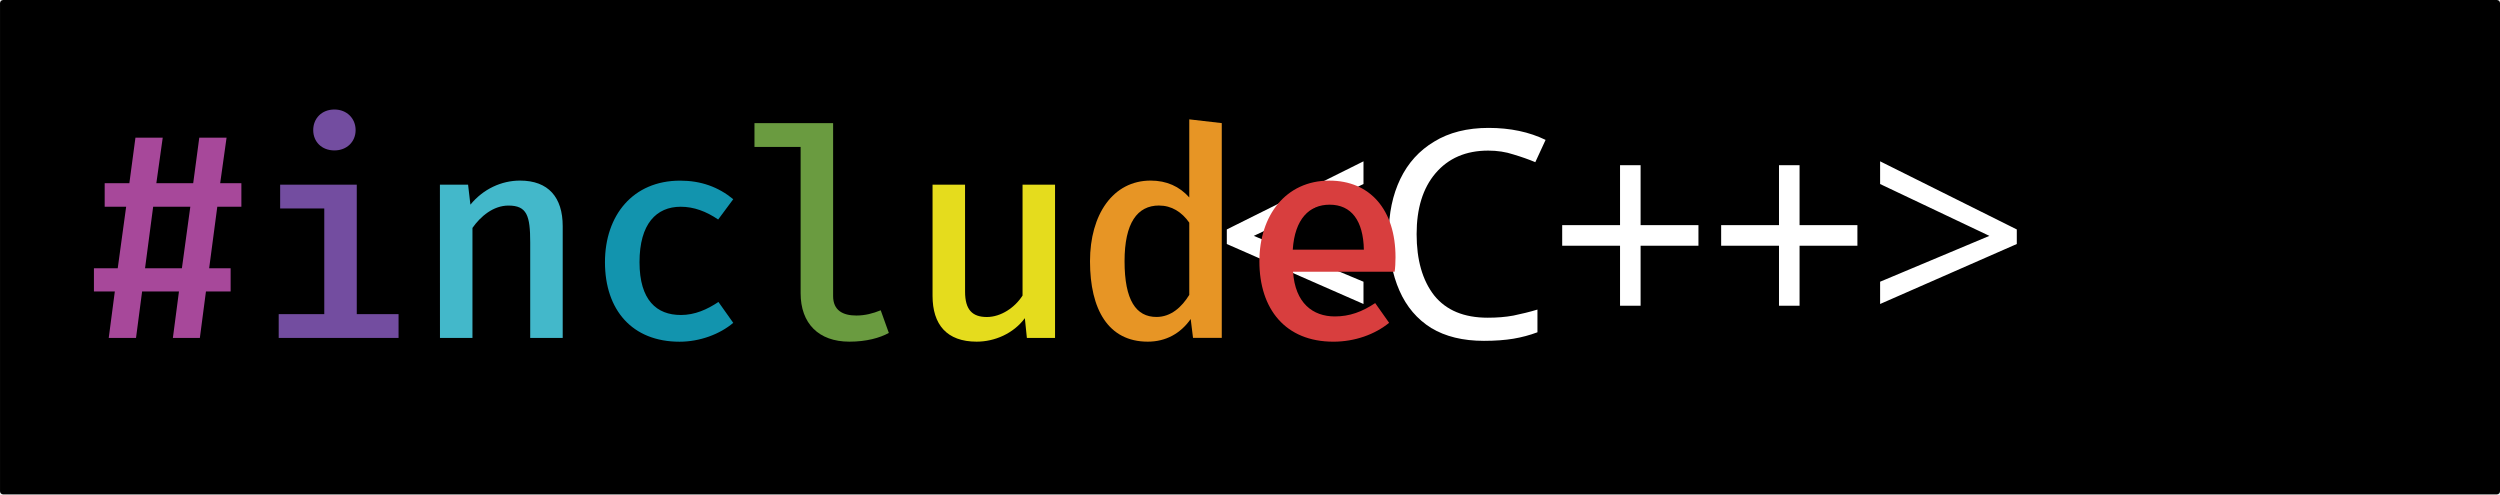
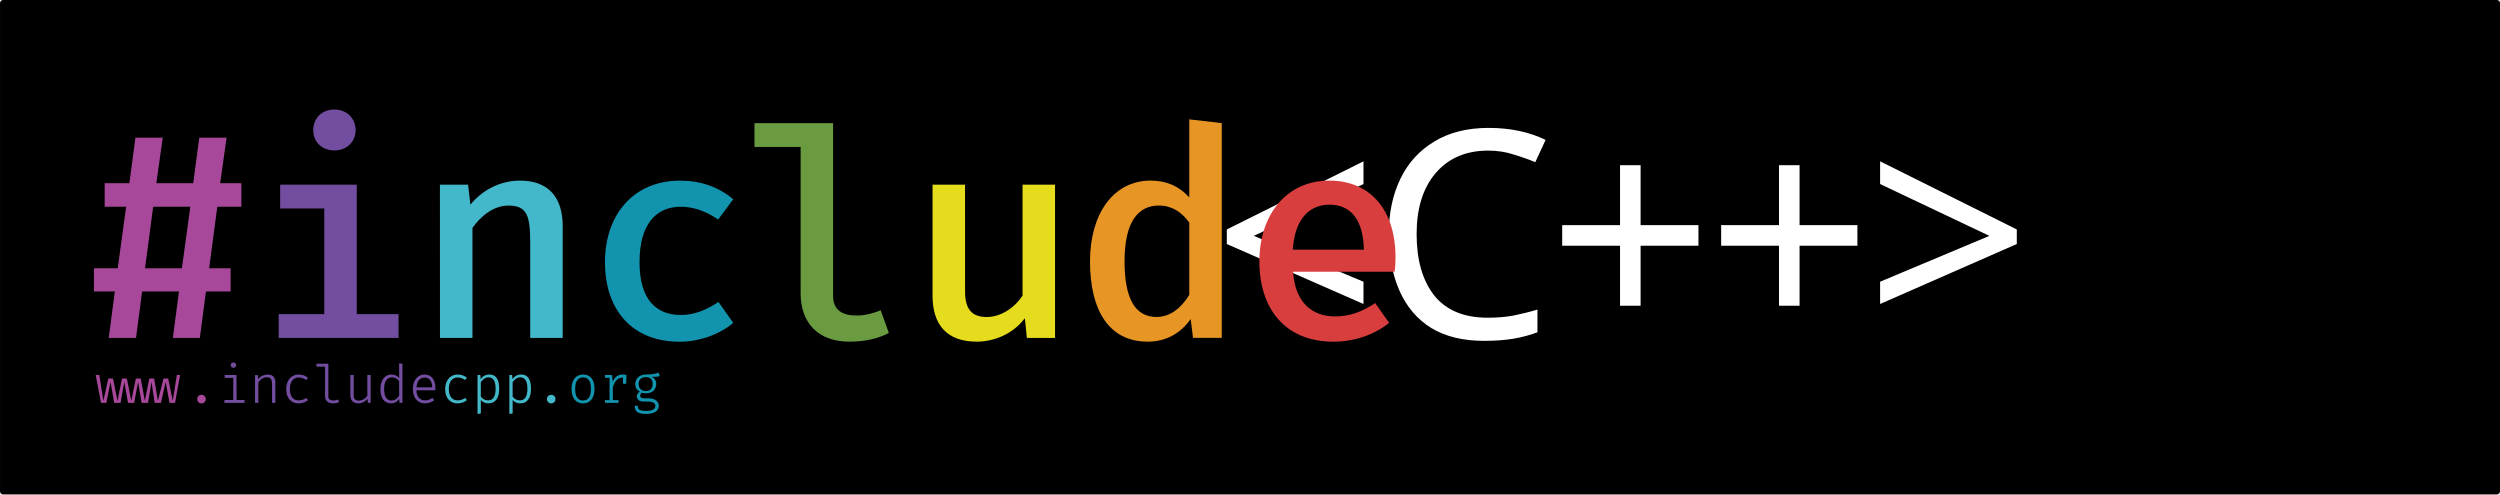
<svg xmlns="http://www.w3.org/2000/svg" id="svg8" version="1.1" viewBox="0 0 91.168 18.029" height="18.029mm" width="91.168mm">
  <defs id="defs2" />
  <g id="g30">
    <rect style="opacity:1;fill:#000000;fill-opacity:1;fill-rule:nonzero;stroke:#000000;stroke-width:0.189;stroke-linecap:square;stroke-linejoin:round;stroke-miterlimit:4;stroke-dasharray:none;stroke-opacity:1;paint-order:normal" id="rect1087" width="90.979" height="17.84" x="0.095" y="0.095" ry="0.018" />
    <text xml:space="preserve" style="font-style:normal;font-weight:normal;font-size:10.583px;line-height:125%;font-family:sans-serif;letter-spacing:0px;word-spacing:0px;fill:#ffffff;fill-opacity:1;stroke:none;stroke-width:0.265px;stroke-linecap:butt;stroke-linejoin:miter;stroke-opacity:1" x="88.103" y="12.322" id="text899">
      <tspan id="tspan897" x="87.847" y="12.322" style="font-style:normal;font-variant:normal;font-weight:500;font-stretch:normal;font-size:10.583px;font-family:'Fira Code';-inkscape-font-specification:'Fira Code, Medium';font-variant-ligatures:no-contextual;font-variant-caps:normal;font-variant-numeric:normal;font-feature-settings:normal;text-align:end;letter-spacing:-0.257px;writing-mode:lr-tb;text-anchor:end;fill:#ffffff;fill-opacity:1;stroke-width:0.265px">&lt;C++&gt;</tspan>
    </text>
    <g id="g917" transform="translate(-83.33363,-20.8506)">
      <path id="path901" style="font-style:normal;font-variant:normal;font-weight:500;font-stretch:normal;font-size:medium;line-height:125%;font-family:'Fira Code';-inkscape-font-specification:'Fira Code Medium';letter-spacing:-0.265px;word-spacing:0px;fill:#a7489a;fill-opacity:1;stroke:none;stroke-width:0.265px;stroke-linecap:butt;stroke-linejoin:miter;stroke-opacity:1" d="m 91.258,28.389 h 0.878 v -0.857 h -0.773 l 0.233,-1.662 h -0.995 l -0.222,1.662 h -1.344 l 0.233,-1.662 h -0.995 l -0.222,1.662 H 87.151 v 0.857 h 0.783 l -0.307,2.244 h -0.868 v 0.847 h 0.762 l -0.222,1.693 h 0.995 l 0.222,-1.693 h 1.344 l -0.222,1.693 h 0.984 l 0.222,-1.693 h 0.9 v -0.847 h -0.783 z m -2.635,2.244 0.296,-2.244 h 1.355 l -0.307,2.244 z" />
      <path id="path903" style="font-style:normal;font-variant:normal;font-weight:500;font-stretch:normal;font-size:medium;line-height:125%;font-family:'Fira Code';-inkscape-font-specification:'Fira Code Medium';letter-spacing:-0.265px;word-spacing:0px;fill:#734da0;fill-opacity:1;stroke:none;stroke-width:0.265px;stroke-linecap:butt;stroke-linejoin:miter;stroke-opacity:1" d="m 95.529,24.844 c -0.466,0 -0.773,0.328 -0.773,0.751 0,0.423 0.307,0.741 0.773,0.741 0.455,0 0.773,-0.318 0.773,-0.741 0,-0.423 -0.318,-0.751 -0.773,-0.751 z m 0.815,2.741 h -2.794 v 0.868 h 1.609 v 3.852 h -1.662 v 0.868 h 4.371 v -0.868 h -1.524 z" />
      <path id="path905" style="font-style:normal;font-variant:normal;font-weight:500;font-stretch:normal;font-size:medium;line-height:125%;font-family:'Fira Code';-inkscape-font-specification:'Fira Code Medium';letter-spacing:-0.265px;word-spacing:0px;fill:#43b8ca;fill-opacity:1;stroke:none;stroke-width:0.265px;stroke-linecap:butt;stroke-linejoin:miter;stroke-opacity:1" d="m 99.378,33.173 h 1.185 v -4.011 c 0.296,-0.423 0.762,-0.815 1.312,-0.815 0.677,0 0.794,0.37 0.794,1.344 v 3.482 h 1.185 v -4.075 c 0,-1.048 -0.519,-1.662 -1.556,-1.662 -0.677,0 -1.344,0.307 -1.81,0.878 l -0.085,-0.73 h -1.027 z" />
      <path id="path907" style="font-style:normal;font-weight:normal;font-size:medium;line-height:125%;font-family:sans-serif;letter-spacing:-0.545px;word-spacing:0px;fill:#1294ae;fill-opacity:1;stroke:none;stroke-width:0.265px;stroke-linecap:butt;stroke-linejoin:miter;stroke-opacity:1" d="m 108.158,32.337 c -0.868,0 -1.503,-0.529 -1.503,-1.926 0,-1.397 0.614,-2.021 1.503,-2.021 0.476,0 0.931,0.169 1.365,0.466 l 0.55,-0.741 c -0.54,-0.445 -1.175,-0.677 -1.937,-0.677 -1.725,0 -2.741,1.27 -2.741,2.974 0,1.746 0.995,2.9 2.72,2.9 0.741,0 1.471,-0.275 1.958,-0.688 l -0.54,-0.762 c -0.413,0.275 -0.857,0.476 -1.376,0.476 z" />
      <path id="path909" style="font-style:normal;font-variant:normal;font-weight:500;font-stretch:normal;font-size:medium;line-height:125%;font-family:'Fira Code';-inkscape-font-specification:'Fira Code Medium';letter-spacing:-0.265px;word-spacing:0px;fill:#6a9b40;fill-opacity:1;stroke:none;stroke-width:0.265px;stroke-linecap:butt;stroke-linejoin:miter;stroke-opacity:1" d="m 113.715,25.341 h -2.868 v 0.868 h 1.683 v 5.334 c 0,1.101 0.656,1.767 1.778,1.767 0.624,0 1.111,-0.138 1.439,-0.318 l -0.296,-0.826 c -0.286,0.116 -0.572,0.191 -0.889,0.191 -0.497,0 -0.847,-0.191 -0.847,-0.709 z" />
      <path id="path911" style="font-style:normal;font-variant:normal;font-weight:500;font-stretch:normal;font-size:medium;line-height:125%;font-family:'Fira Code';-inkscape-font-specification:'Fira Code Medium';letter-spacing:-0.265px;word-spacing:0px;fill:#e5dc1d;fill-opacity:1;stroke:none;stroke-width:0.265px;stroke-linecap:butt;stroke-linejoin:miter;stroke-opacity:1" d="m 118.526,27.585 h -1.185 v 4.053 c 0,1.048 0.519,1.672 1.609,1.672 0.656,0 1.344,-0.296 1.757,-0.857 l 0.074,0.72 h 1.027 v -5.588 h -1.185 v 4.043 c -0.275,0.434 -0.783,0.783 -1.302,0.783 -0.529,0 -0.794,-0.265 -0.794,-0.921 z" />
      <path id="path913" style="font-style:normal;font-variant:normal;font-weight:500;font-stretch:normal;font-size:medium;line-height:125%;font-family:'Fira Code';-inkscape-font-specification:'Fira Code Medium';letter-spacing:-0.265px;word-spacing:0px;fill:#e79525;fill-opacity:1;stroke:none;stroke-width:0.265px;stroke-linecap:butt;stroke-linejoin:miter;stroke-opacity:1" d="m 126.703,25.203 v 2.847 c -0.36,-0.402 -0.826,-0.614 -1.408,-0.614 -1.376,0 -2.212,1.238 -2.212,2.942 0,1.757 0.667,2.932 2.106,2.932 0.656,0 1.196,-0.296 1.566,-0.826 l 0.085,0.688 h 1.048 v -7.832 z m -1.101,3.143 c 0.455,0 0.826,0.233 1.101,0.624 v 2.635 c -0.275,0.445 -0.667,0.804 -1.196,0.804 -0.741,0 -1.164,-0.603 -1.164,-2.032 0,-1.397 0.466,-2.032 1.259,-2.032 z" />
      <path id="path915" style="font-style:normal;font-variant:normal;font-weight:500;font-stretch:normal;font-size:medium;line-height:125%;font-family:'Fira Code';-inkscape-font-specification:'Fira Code Medium';letter-spacing:-0.265px;word-spacing:0px;fill:#d83e3e;fill-opacity:1;stroke:none;stroke-width:0.265px;stroke-linecap:butt;stroke-linejoin:miter;stroke-opacity:1" d="m 130.488,30.76 h 3.704 c 0.021,-0.138 0.032,-0.339 0.032,-0.529 0,-1.736 -0.931,-2.794 -2.413,-2.794 -1.587,0 -2.551,1.27 -2.551,2.942 0,1.746 0.953,2.932 2.699,2.932 0.783,0 1.513,-0.265 2.032,-0.688 l -0.508,-0.72 c -0.476,0.318 -0.931,0.487 -1.471,0.487 -0.804,0 -1.45,-0.487 -1.524,-1.63 z m 1.333,-2.445 c 0.794,0 1.228,0.582 1.249,1.64 h -2.593 c 0.074,-1.122 0.603,-1.64 1.344,-1.64 z" />
    </g>
  </g>
+   <g aria-label="www.includecpp.org" style="font-style:normal;font-variant:normal;font-weight:300;font-stretch:normal;font-size:1.706px;line-height:125%;font-family:'Fira Code';-inkscape-font-specification:'Fira Code Light';text-align:start;letter-spacing:0px;word-spacing:0px;text-anchor:start;fill:#ffffff;fill-opacity:1;stroke:none;stroke-width:0.059px;stroke-linecap:butt;stroke-linejoin:miter;stroke-opacity:1" id="text830" transform="matrix(1.133327,0,0,1.133327,-78.34105,-4.851535)">
+     <path d="m 74.815,16.348 -0.131,0.831 -0.147,-0.717 h -0.152 l -0.179,0.717 -0.121,-0.717 H 73.928 l -0.142,0.717 -0.133,-0.717 h -0.157 l -0.147,0.717 -0.142,-0.717 h -0.157 l -0.145,0.717 -0.143,-0.717 h -0.152 l -0.159,0.717 -0.131,-0.831 h -0.116 l 0.172,0.896 h 0.171 l 0.135,-0.674 0.116,0.674 h 0.206 l 0.121,-0.674 0.119,0.674 h 0.198 l 0.126,-0.674 0.114,0.674 h 0.206 l 0.111,-0.674 0.104,0.674 h 0.2 l 0.152,-0.674 0.125,0.674 h 0.177 l 0.162,-0.896 z" style="font-style:normal;font-variant:normal;font-weight:300;font-stretch:normal;font-size:1.706px;font-family:'Fira Code';-inkscape-font-specification:'Fira Code Light';text-align:end;text-anchor:end;fill:#a7489a;fill-opacity:1;stroke-width:0.059px" id="path832" />
+     <path d="m 75.471,17.121 c 0,0.08 0.058,0.14 0.138,0.14 0.08,0 0.138,-0.06 0.138,-0.14 0,-0.077 -0.058,-0.136 -0.138,-0.136 -0.08,0 -0.138,0.06 -0.138,0.136 z" style="font-style:normal;font-variant:normal;font-weight:300;font-stretch:normal;font-size:1.706px;font-family:'Fira Code';-inkscape-font-specification:'Fira Code Light';text-align:end;text-anchor:end;fill:#a7489a;fill-opacity:1;stroke-width:0.059px" id="path834" />
+     <path d="m 76.634,15.944 c -0.051,0 -0.085,0.036 -0.085,0.084 0,0.051 0.034,0.087 0.085,0.087 0.055,0 0.09,-0.036 0.09,-0.087 0,-0.048 -0.036,-0.084 -0.09,-0.084 z m 0.101,0.404 h -0.38 v 0.092 h 0.275 v 0.711 h -0.283 v 0.092 h 0.648 v -0.092 h -0.259 z" style="font-style:normal;font-variant:normal;font-weight:300;font-stretch:normal;font-size:1.706px;font-family:'Fira Code';-inkscape-font-specification:'Fira Code Light';text-align:end;text-anchor:end;fill:#734da0;fill-opacity:1;stroke-width:0.059px" id="path836" />
+     <path d="m 77.331,17.244 h 0.106 v -0.66 c 0.046,-0.072 0.148,-0.164 0.268,-0.164 0.157,0 0.174,0.085 0.174,0.29 v 0.534 h 0.106 v -0.648 c 0,-0.165 -0.072,-0.264 -0.254,-0.264 -0.101,0 -0.23,0.055 -0.3,0.148 l -0.01,-0.131 h -0.089 z" style="font-style:normal;font-variant:normal;font-weight:300;font-stretch:normal;font-size:1.706px;font-family:'Fira Code';-inkscape-font-specification:'Fira Code Light';text-align:end;text-anchor:end;fill:#734da0;fill-opacity:1;stroke-width:0.059px" id="path838" />
+     <path d="m 78.739,17.164 c -0.167,0 -0.287,-0.113 -0.287,-0.365 0,-0.247 0.119,-0.372 0.285,-0.372 0.082,0 0.159,0.027 0.241,0.082 l 0.056,-0.075 c -0.084,-0.067 -0.183,-0.102 -0.292,-0.102 -0.261,0 -0.408,0.203 -0.408,0.467 0,0.281 0.147,0.462 0.408,0.462 0.096,0 0.217,-0.039 0.293,-0.106 l -0.055,-0.07 c -0.067,0.046 -0.147,0.078 -0.242,0.078 z" style="font-style:normal;font-variant:normal;font-weight:300;font-stretch:normal;font-size:1.706px;font-family:'Fira Code';-inkscape-font-specification:'Fira Code Light';text-align:end;text-anchor:end;fill:#734da0;fill-opacity:1;stroke-width:0.059px" id="path840" />
+     <path d="m 79.691,15.985 h -0.384 v 0.094 H 79.585 v 0.962 c 0,0.14 0.111,0.22 0.252,0.22 0.085,0 0.155,-0.02 0.2,-0.043 l -0.031,-0.082 c -0.053,0.02 -0.102,0.032 -0.157,0.032 -0.092,0 -0.159,-0.034 -0.159,-0.128 z" style="font-style:normal;font-variant:normal;font-weight:300;font-stretch:normal;font-size:1.706px;font-family:'Fira Code';-inkscape-font-specification:'Fira Code Light';text-align:end;text-anchor:end;fill:#734da0;fill-opacity:1;stroke-width:0.059px" id="path842" />
+     <path d="m 80.505,16.348 h -0.106 v 0.653 c 0,0.164 0.087,0.259 0.259,0.259 0.104,0 0.217,-0.051 0.292,-0.143 l 0.012,0.126 h 0.089 v -0.896 h -0.106 v 0.667 c -0.053,0.082 -0.159,0.157 -0.271,0.157 -0.118,0 -0.169,-0.056 -0.169,-0.183 z" style="font-style:normal;font-variant:normal;font-weight:300;font-stretch:normal;font-size:1.706px;font-family:'Fira Code';-inkscape-font-specification:'Fira Code Light';text-align:end;text-anchor:end;fill:#734da0;fill-opacity:1;stroke-width:0.059px" id="path844" />
+     <path d="m 81.968,15.971 v 0.474 c -0.063,-0.075 -0.142,-0.114 -0.252,-0.114 -0.22,0 -0.35,0.2 -0.35,0.467 0,0.275 0.107,0.462 0.346,0.462 0.092,0 0.184,-0.039 0.256,-0.14 l 0.014,0.123 h 0.092 v -1.259 z m -0.225,0.452 c 0.092,0 0.172,0.048 0.225,0.128 v 0.464 c -0.053,0.078 -0.13,0.154 -0.244,0.154 -0.159,0 -0.239,-0.135 -0.239,-0.372 0,-0.247 0.092,-0.374 0.258,-0.374 z" style="font-style:normal;font-variant:normal;font-weight:300;font-stretch:normal;font-size:1.706px;font-family:'Fira Code';-inkscape-font-specification:'Fira Code Light';text-align:end;text-anchor:end;fill:#734da0;fill-opacity:1;stroke-width:0.059px" id="path846" />
+     <path d="m 82.524,16.838 h 0.609 c 0,-0.017 0.002,-0.041 0.002,-0.072 0,-0.268 -0.13,-0.435 -0.348,-0.435 -0.225,0 -0.377,0.193 -0.377,0.466 0,0.278 0.147,0.464 0.394,0.464 0.099,0 0.21,-0.038 0.292,-0.101 l -0.055,-0.078 c -0.082,0.055 -0.148,0.082 -0.242,0.082 -0.145,0 -0.271,-0.101 -0.275,-0.326 z m 0.266,-0.408 c 0.142,0 0.239,0.102 0.244,0.314 h -0.508 c 0.012,-0.212 0.119,-0.314 0.264,-0.314 z" style="font-style:normal;font-variant:normal;font-weight:300;font-stretch:normal;font-size:1.706px;font-family:'Fira Code';-inkscape-font-specification:'Fira Code Light';text-align:end;text-anchor:end;fill:#734da0;fill-opacity:1;stroke-width:0.059px" id="path848" />
+     <path d="m 83.854,17.164 c -0.167,0 -0.287,-0.113 -0.287,-0.365 0,-0.247 0.119,-0.372 0.285,-0.372 0.082,0 0.159,0.027 0.241,0.082 l 0.056,-0.075 c -0.084,-0.067 -0.183,-0.102 -0.292,-0.102 -0.261,0 -0.408,0.203 -0.408,0.467 0,0.281 0.147,0.462 0.408,0.462 0.096,0 0.217,-0.039 0.293,-0.106 l -0.055,-0.07 c -0.067,0.046 -0.147,0.078 -0.242,0.078 z" style="font-style:normal;font-variant:normal;font-weight:300;font-stretch:normal;font-size:1.706px;font-family:'Fira Code';-inkscape-font-specification:'Fira Code Light';text-align:end;text-anchor:end;fill:#43b8ca;fill-opacity:1;stroke-width:0.059px" id="path850" />
+     <path d="m 84.865,16.331 c -0.116,0 -0.21,0.058 -0.273,0.148 l -0.012,-0.131 h -0.089 v 1.252 l 0.106,-0.014 v -0.432 c 0.063,0.07 0.143,0.106 0.246,0.106 0.237,0 0.345,-0.194 0.345,-0.466 0,-0.278 -0.084,-0.464 -0.322,-0.464 z m -0.02,0.092 c 0.159,0 0.227,0.133 0.227,0.37 0,0.251 -0.082,0.37 -0.246,0.37 -0.094,0 -0.177,-0.048 -0.229,-0.121 V 16.578 c 0.053,-0.075 0.138,-0.155 0.247,-0.155 z" style="font-style:normal;font-variant:normal;font-weight:300;font-stretch:normal;font-size:1.706px;font-family:'Fira Code';-inkscape-font-specification:'Fira Code Light';text-align:end;text-anchor:end;fill:#43b8ca;fill-opacity:1;stroke-width:0.059px" id="path852" />
+     <path d="m 85.888,16.331 c -0.116,0 -0.21,0.058 -0.273,0.148 l -0.012,-0.131 h -0.089 v 1.252 l 0.106,-0.014 v -0.432 c 0.063,0.07 0.143,0.106 0.246,0.106 0.237,0 0.345,-0.194 0.345,-0.466 0,-0.278 -0.084,-0.464 -0.322,-0.464 z m -0.02,0.092 c 0.159,0 0.227,0.133 0.227,0.37 0,0.251 -0.082,0.37 -0.246,0.37 -0.094,0 -0.177,-0.048 -0.229,-0.121 V 16.578 c 0.053,-0.075 0.138,-0.155 0.247,-0.155 z" style="font-style:normal;font-variant:normal;font-weight:300;font-stretch:normal;font-size:1.706px;font-family:'Fira Code';-inkscape-font-specification:'Fira Code Light';text-align:end;text-anchor:end;fill:#43b8ca;fill-opacity:1;stroke-width:0.059px" id="path854" />
+     <path d="m 86.723,17.121 c 0,0.08 0.058,0.14 0.138,0.14 0.08,0 0.138,-0.06 0.138,-0.14 0,-0.077 -0.058,-0.136 -0.138,-0.136 -0.08,0 -0.138,0.06 -0.138,0.136 z" style="font-style:normal;font-variant:normal;font-weight:300;font-stretch:normal;font-size:1.706px;font-family:'Fira Code';-inkscape-font-specification:'Fira Code Light';text-align:end;text-anchor:end;fill:#43b8ca;fill-opacity:1;stroke-width:0.059px" id="path856" />
+     <path d="m 87.888,16.331 c -0.246,0 -0.372,0.193 -0.372,0.466 0,0.276 0.125,0.464 0.37,0.464 0.244,0 0.37,-0.198 0.37,-0.466 0,-0.281 -0.123,-0.464 -0.368,-0.464 z m 0,0.094 c 0.167,0 0.252,0.119 0.252,0.37 0,0.251 -0.085,0.372 -0.254,0.372 -0.169,0 -0.254,-0.121 -0.254,-0.37 0,-0.252 0.089,-0.372 0.256,-0.372 z" style="font-style:normal;font-variant:normal;font-weight:300;font-stretch:normal;font-size:1.706px;font-family:'Fira Code';-inkscape-font-specification:'Fira Code Light';text-align:end;text-anchor:end;fill:#1294ae;fill-opacity:1;stroke-width:0.059px" id="path858" />
+     <path d="m 89.165,16.331 c -0.167,0 -0.256,0.087 -0.326,0.232 l -0.02,-0.215 H 88.591 v 0.089 h 0.147 v 0.718 H 88.591 v 0.089 h 0.437 v -0.089 H 88.844 V 16.739 c 0.063,-0.212 0.164,-0.307 0.307,-0.307 h 0.022 l -0.002,0.022 v 0.176 h 0.102 l 0.012,-0.281 c -0.041,-0.01 -0.075,-0.017 -0.121,-0.017 z" style="font-style:normal;font-variant:normal;font-weight:300;font-stretch:normal;font-size:1.706px;font-family:'Fira Code';-inkscape-font-specification:'Fira Code Light';text-align:end;text-anchor:end;fill:#1294ae;fill-opacity:1;stroke-width:0.059px" id="path860" />
+     <path d="m 90.315,16.268 c -0.104,0.039 -0.172,0.061 -0.404,0.063 -0.206,0 -0.345,0.131 -0.345,0.307 0,0.114 0.048,0.193 0.147,0.244 -0.065,0.043 -0.097,0.099 -0.097,0.152 0,0.089 0.067,0.167 0.21,0.167 h 0.165 c 0.123,0 0.223,0.046 0.223,0.14 0,0.109 -0.102,0.162 -0.307,0.162 -0.21,0 -0.261,-0.055 -0.261,-0.167 h -0.097 c 0,0.184 0.094,0.264 0.362,0.264 0.259,0 0.413,-0.092 0.413,-0.266 0,-0.135 -0.138,-0.237 -0.31,-0.237 h -0.165 c -0.094,0 -0.126,-0.036 -0.126,-0.082 0,-0.038 0.024,-0.075 0.051,-0.099 0.041,0.015 0.077,0.02 0.143,0.02 0.206,0 0.324,-0.128 0.324,-0.305 0,-0.099 -0.048,-0.177 -0.15,-0.225 0.097,0 0.183,0 0.263,-0.022 z m -0.408,0.147 c 0.145,0 0.217,0.078 0.217,0.223 0,0.14 -0.073,0.225 -0.212,0.225 -0.165,0 -0.237,-0.096 -0.237,-0.225 0,-0.128 0.07,-0.223 0.232,-0.223 z" style="font-style:normal;font-variant:normal;font-weight:300;font-stretch:normal;font-size:1.706px;font-family:'Fira Code';-inkscape-font-specification:'Fira Code Light';text-align:end;text-anchor:end;fill:#1294ae;fill-opacity:1;stroke-width:0.059px" id="path862" />
+   </g>
</svg>
